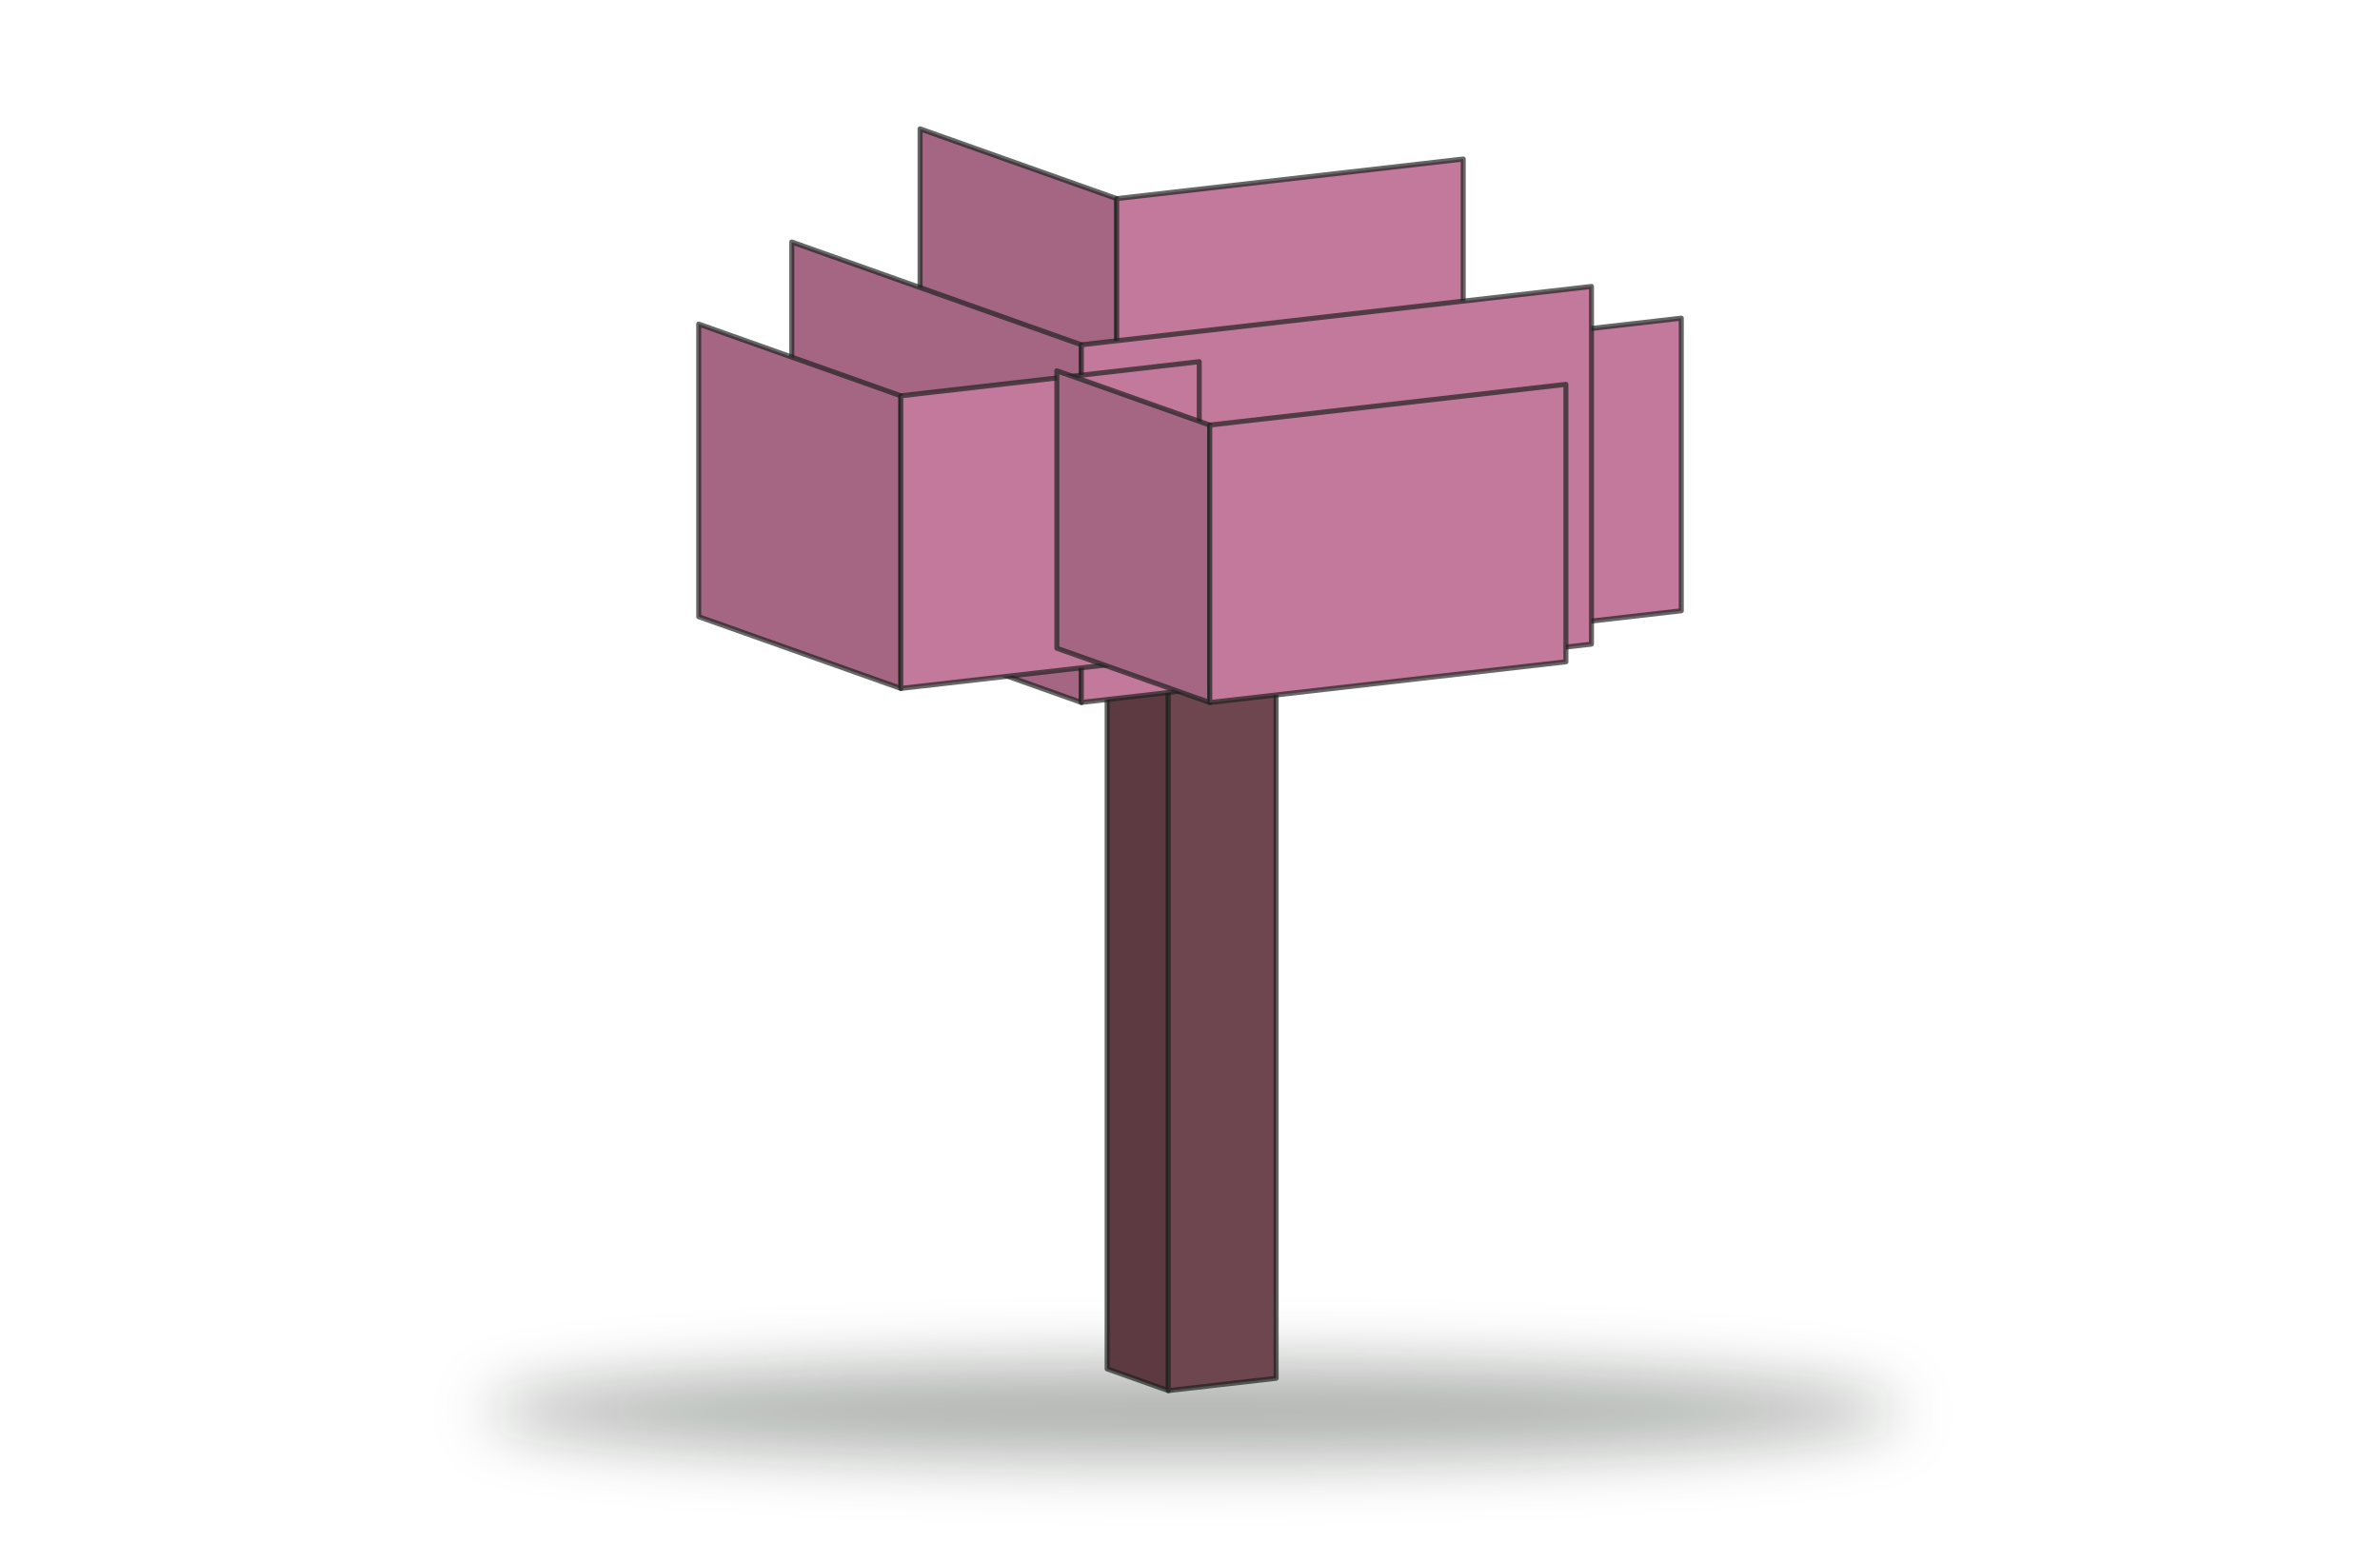
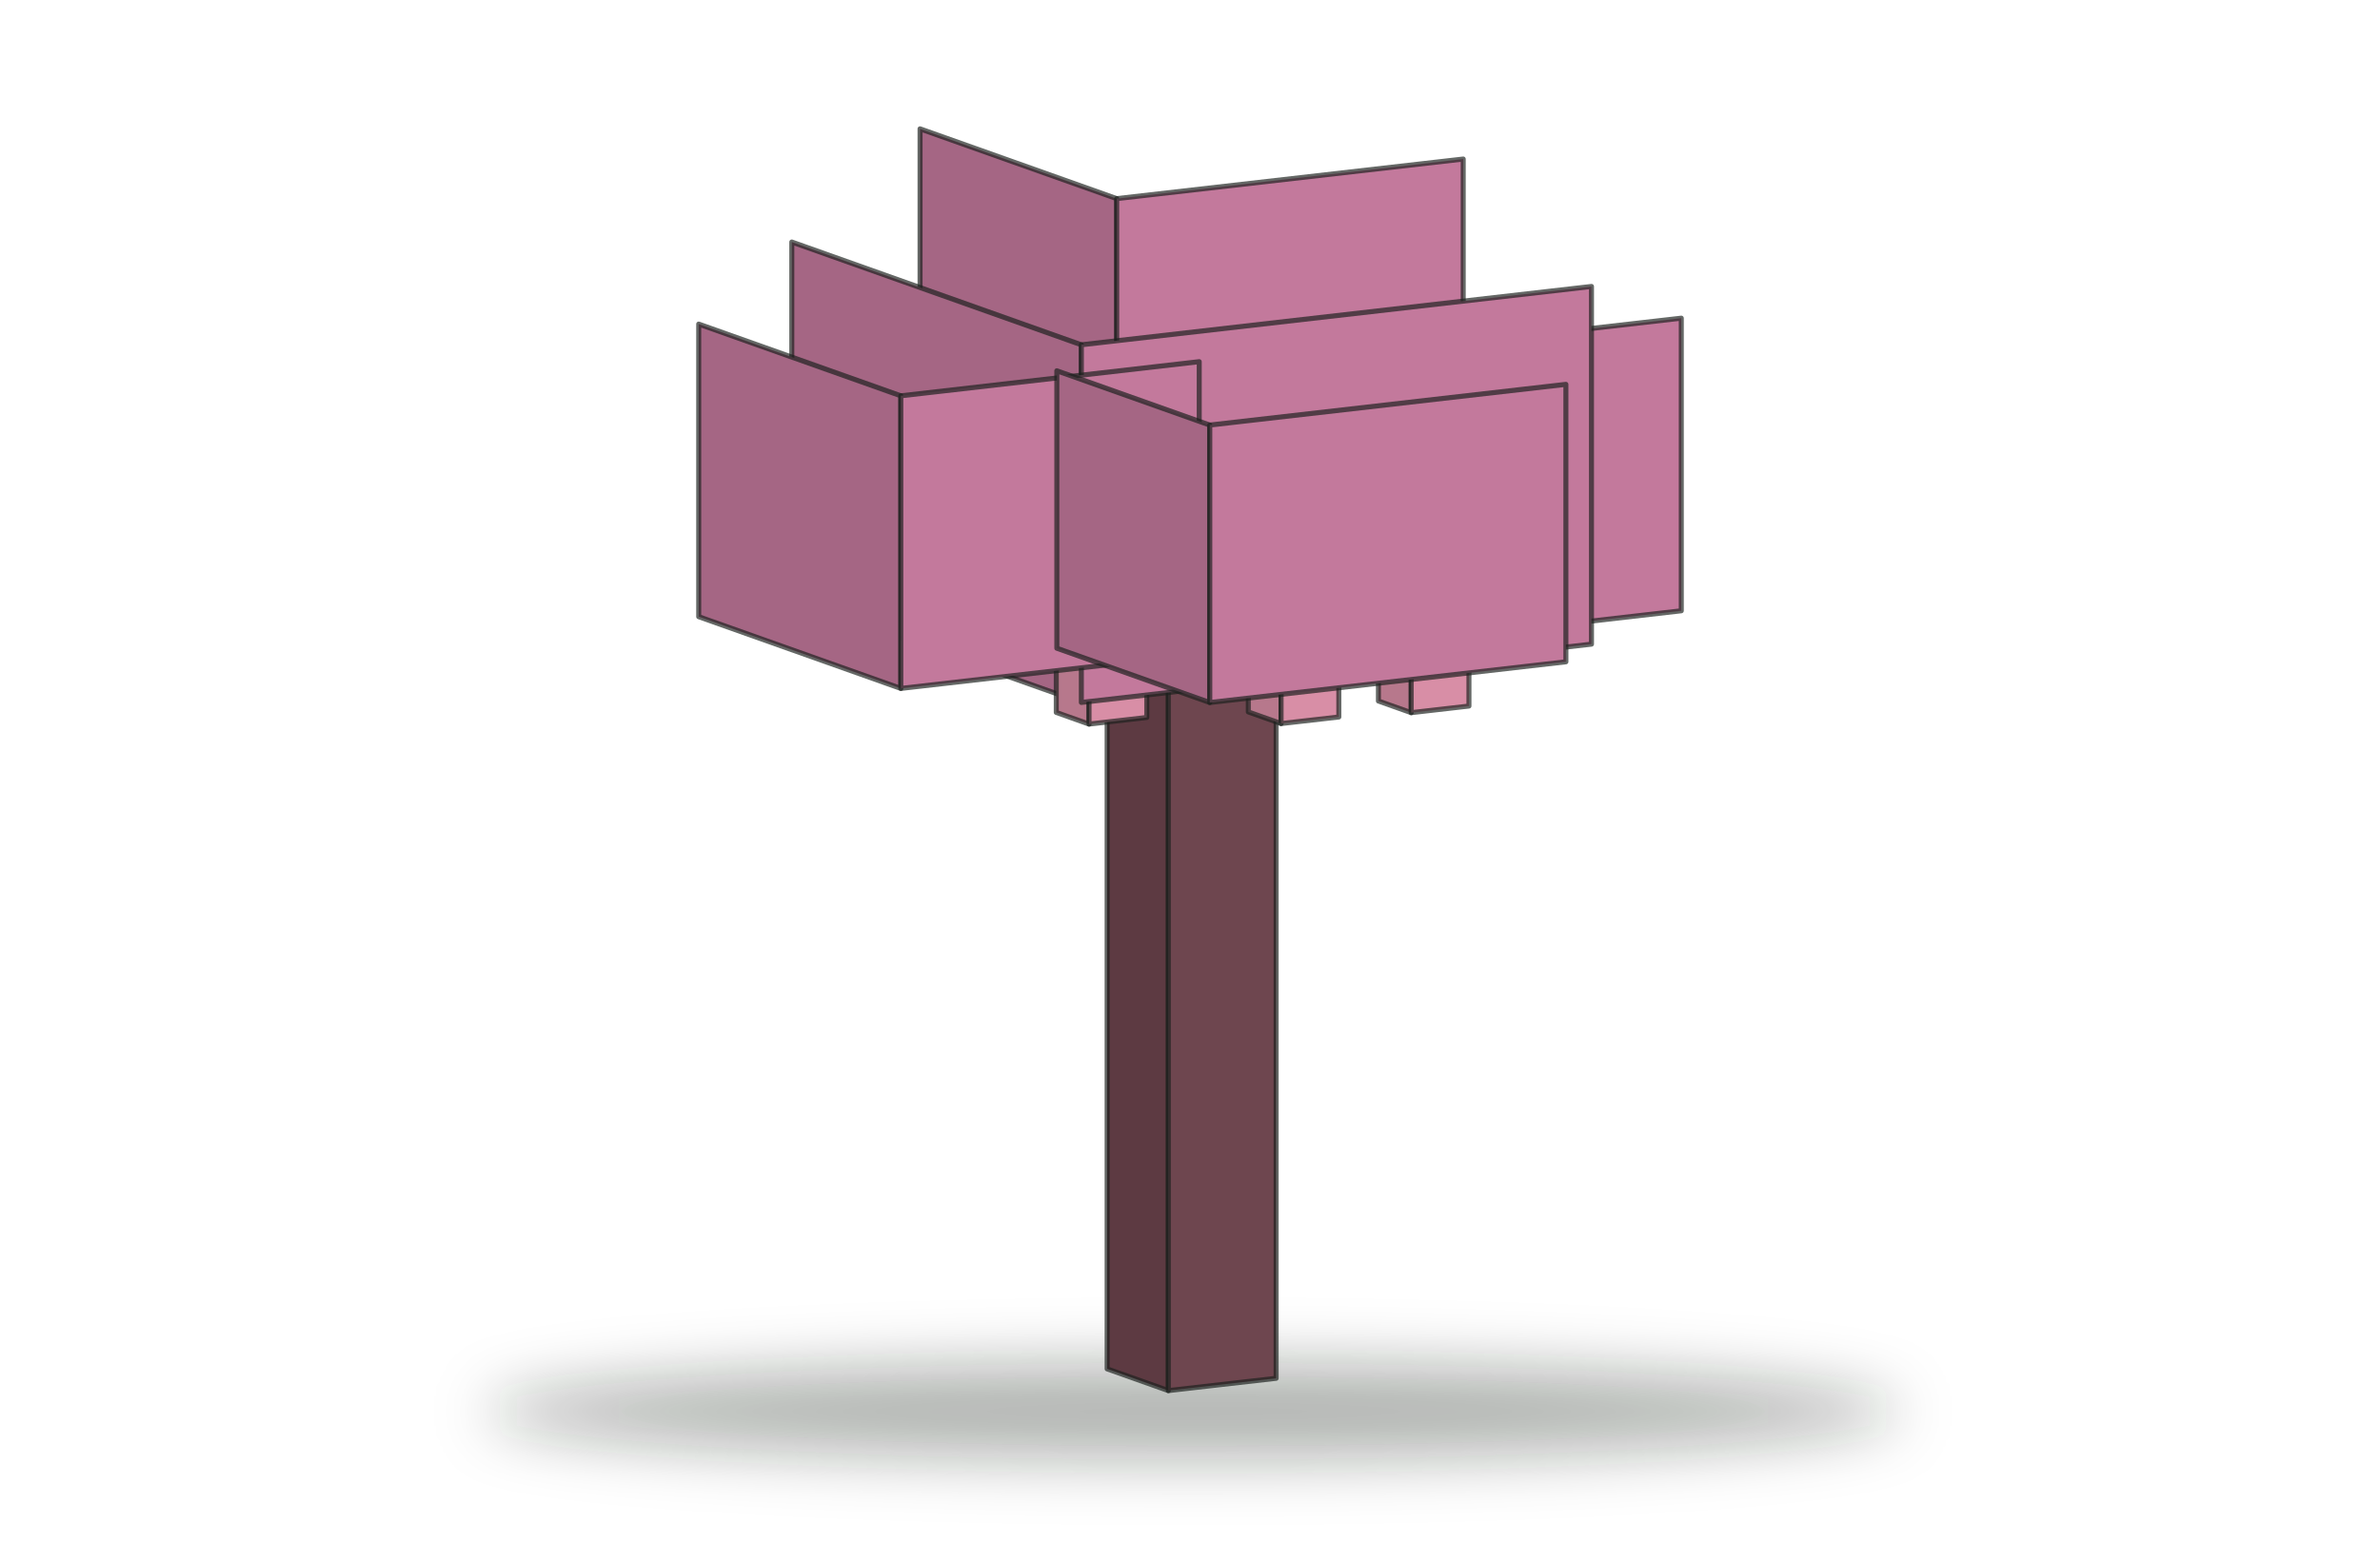
<svg xmlns="http://www.w3.org/2000/svg" width="640" height="420" viewBox="0 0 640 420" role="img" aria-labelledby="portrait-title">
  <defs>
    <filter id="portrait-glow" x="-80%" y="-80%" width="260%" height="260%">
      <feGaussianBlur stdDeviation="4" result="blur" />
      <feMerge>
        <feMergeNode in="blur" />
        <feMergeNode in="SourceGraphic" />
      </feMerge>
    </filter>
    <filter id="portrait-shadow" x="-40%" y="-80%" width="180%" height="260%">
      <feGaussianBlur stdDeviation="8" />
    </filter>
  </defs>
  <ellipse cx="320.81" cy="379.55" rx="190.24" ry="13" fill="#0c120f" opacity=".32" filter="url(#portrait-shadow)" />
  <g>
    <polygon points="261.75,154.96 261.75,83.83 222.09,69.75 222.09,140.88" fill="#a56684" stroke="#1c211e" stroke-opacity=".68" stroke-width="1.35" stroke-linejoin="round" vector-effect="non-scaling-stroke" />
    <polygon points="352.34,144.60 352.34,73.47 261.75,83.83 261.75,154.96" fill="#c3799c" stroke="#1c211e" stroke-opacity=".68" stroke-width="1.35" stroke-linejoin="round" vector-effect="non-scaling-stroke" />
    <polygon points="371.88,173.45 371.88,94.74 317.52,75.45 317.52,154.16" fill="#a56684" stroke="#1c211e" stroke-opacity=".68" stroke-width="1.35" stroke-linejoin="round" vector-effect="non-scaling-stroke" />
    <polygon points="314.17,374.00 314.17,122.58 297.72,116.74 297.72,368.16" fill="#5d3a42" stroke="#1c211e" stroke-opacity=".68" stroke-width="1.35" stroke-linejoin="round" vector-effect="non-scaling-stroke" />
    <polygon points="343.16,370.69 343.16,119.26 314.17,122.58 314.17,374.00" fill="#6e464f" stroke="#1c211e" stroke-opacity=".68" stroke-width="1.35" stroke-linejoin="round" vector-effect="non-scaling-stroke" />
    <polygon points="343.16,119.26 326.71,113.42 297.72,116.74 314.17,122.58" fill="#744b53" stroke="#1c211e" stroke-opacity=".68" stroke-width="1.35" stroke-linejoin="round" vector-effect="non-scaling-stroke" />
    <polygon points="452.11,164.27 452.11,85.57 371.88,94.74 371.88,173.45" fill="#c3799c" stroke="#1c211e" stroke-opacity=".68" stroke-width="1.35" stroke-linejoin="round" vector-effect="non-scaling-stroke" />
-     <polygon points="393.39,145.50 385.75,142.78 372.29,144.32 379.93,147.03" fill="#e396ae" stroke="#1c211e" stroke-opacity=".68" stroke-width="1.35" stroke-linejoin="round" vector-effect="non-scaling-stroke" />
-     <polygon points="379.93,164.52 379.93,147.03 372.29,144.32 372.29,161.81" fill="#b7788c" stroke="#1c211e" stroke-opacity=".68" stroke-width="1.35" stroke-linejoin="round" vector-effect="non-scaling-stroke" />
-     <polygon points="393.39,162.99 393.39,145.50 379.93,147.03 379.93,164.52" fill="#d88ea6" stroke="#1c211e" stroke-opacity=".68" stroke-width="1.35" stroke-linejoin="round" vector-effect="non-scaling-stroke" />
+     <polygon points="395.01,170.07 386.20,166.94 370.67,168.72 379.48,171.85" fill="#e396ae" stroke="#1c211e" stroke-opacity=".68" stroke-width="1.35" stroke-linejoin="round" vector-effect="non-scaling-stroke" />
+     <polygon points="379.48,191.67 379.48,171.85 370.67,168.72 370.67,188.54" fill="#b7788c" stroke="#1c211e" stroke-opacity=".68" stroke-width="1.35" stroke-linejoin="round" vector-effect="non-scaling-stroke" />
+     <polygon points="395.01,189.89 395.01,170.07 379.48,171.85 379.48,191.67" fill="#d88ea6" stroke="#1c211e" stroke-opacity=".68" stroke-width="1.35" stroke-linejoin="round" vector-effect="non-scaling-stroke" />
    <polygon points="300.29,123.38 300.29,53.42 247.41,34.65 247.41,104.61" fill="#a56684" stroke="#1c211e" stroke-opacity=".68" stroke-width="1.35" stroke-linejoin="round" vector-effect="non-scaling-stroke" />
    <polygon points="290.78,188.92 290.78,92.73 212.92,65.09 212.92,161.29" fill="#a56684" stroke="#1c211e" stroke-opacity=".68" stroke-width="1.35" stroke-linejoin="round" vector-effect="non-scaling-stroke" />
-     <polygon points="306.76,142.73 299.12,140.02 285.66,141.56 293.30,144.27" fill="#e396ae" stroke="#1c211e" stroke-opacity=".68" stroke-width="1.35" stroke-linejoin="round" vector-effect="non-scaling-stroke" />
-     <polygon points="293.30,161.76 293.30,144.27 285.66,141.56 285.66,159.05" fill="#b7788c" stroke="#1c211e" stroke-opacity=".68" stroke-width="1.35" stroke-linejoin="round" vector-effect="non-scaling-stroke" />
+     <polygon points="308.38,173.14 299.57,170.01 284.04,171.79 292.85,174.91" fill="#e396ae" stroke="#1c211e" stroke-opacity=".68" stroke-width="1.35" stroke-linejoin="round" vector-effect="non-scaling-stroke" />
+     <polygon points="292.85,194.74 292.85,174.91 284.04,171.79 284.04,191.61" fill="#b7788c" stroke="#1c211e" stroke-opacity=".68" stroke-width="1.35" stroke-linejoin="round" vector-effect="non-scaling-stroke" />
+     <polygon points="308.38,192.96 308.38,173.14 292.85,174.91 292.85,194.74" fill="#d88ea6" stroke="#1c211e" stroke-opacity=".68" stroke-width="1.35" stroke-linejoin="round" vector-effect="non-scaling-stroke" />
    <polygon points="393.47,112.73 393.47,42.77 300.29,53.42 300.29,123.38" fill="#c3799c" stroke="#1c211e" stroke-opacity=".68" stroke-width="1.35" stroke-linejoin="round" vector-effect="non-scaling-stroke" />
-     <polygon points="306.76,160.22 306.76,142.73 293.30,144.27 293.30,161.76" fill="#d88ea6" stroke="#1c211e" stroke-opacity=".68" stroke-width="1.35" stroke-linejoin="round" vector-effect="non-scaling-stroke" />
    <polygon points="242.24,185.15 242.24,106.45 187.89,87.16 187.89,165.86" fill="#a56684" stroke="#1c211e" stroke-opacity=".68" stroke-width="1.35" stroke-linejoin="round" vector-effect="non-scaling-stroke" />
+     <polygon points="360.02,173.01 351.21,169.88 335.68,171.65 344.49,174.78" fill="#e396ae" stroke="#1c211e" stroke-opacity=".68" stroke-width="1.35" stroke-linejoin="round" vector-effect="non-scaling-stroke" />
+     <polygon points="344.49,194.60 344.49,174.78 335.68,171.65 335.68,191.47" fill="#b7788c" stroke="#1c211e" stroke-opacity=".68" stroke-width="1.35" stroke-linejoin="round" vector-effect="non-scaling-stroke" />
+     <polygon points="360.02,192.83 360.02,173.01 344.49,174.78 344.49,194.60" fill="#d88ea6" stroke="#1c211e" stroke-opacity=".68" stroke-width="1.35" stroke-linejoin="round" vector-effect="non-scaling-stroke" />
    <polygon points="427.96,173.24 427.96,77.04 290.78,92.73 290.78,188.92" fill="#c3799c" stroke="#1c211e" stroke-opacity=".68" stroke-width="1.35" stroke-linejoin="round" vector-effect="non-scaling-stroke" />
-     <polygon points="358.40,119.28 350.76,116.57 337.30,118.11 344.94,120.82" fill="#e396ae" stroke="#1c211e" stroke-opacity=".68" stroke-width="1.35" stroke-linejoin="round" vector-effect="non-scaling-stroke" />
-     <polygon points="344.94,138.31 344.94,120.82 337.30,118.11 337.30,135.60" fill="#b7788c" stroke="#1c211e" stroke-opacity=".68" stroke-width="1.35" stroke-linejoin="round" vector-effect="non-scaling-stroke" />
-     <polygon points="358.40,136.77 358.40,119.28 344.94,120.82 344.94,138.31" fill="#d88ea6" stroke="#1c211e" stroke-opacity=".68" stroke-width="1.35" stroke-linejoin="round" vector-effect="non-scaling-stroke" />
    <polygon points="322.48,175.98 322.48,97.27 242.24,106.45 242.24,185.15" fill="#c3799c" stroke="#1c211e" stroke-opacity=".68" stroke-width="1.35" stroke-linejoin="round" vector-effect="non-scaling-stroke" />
    <polygon points="325.32,188.94 325.32,114.32 284.19,99.72 284.19,174.34" fill="#a56684" stroke="#1c211e" stroke-opacity=".68" stroke-width="1.35" stroke-linejoin="round" vector-effect="non-scaling-stroke" />
    <polygon points="421.08,177.99 421.08,103.37 325.32,114.32 325.32,188.94" fill="#c3799c" stroke="#1c211e" stroke-opacity=".68" stroke-width="1.35" stroke-linejoin="round" vector-effect="non-scaling-stroke" />
  </g>
</svg>
